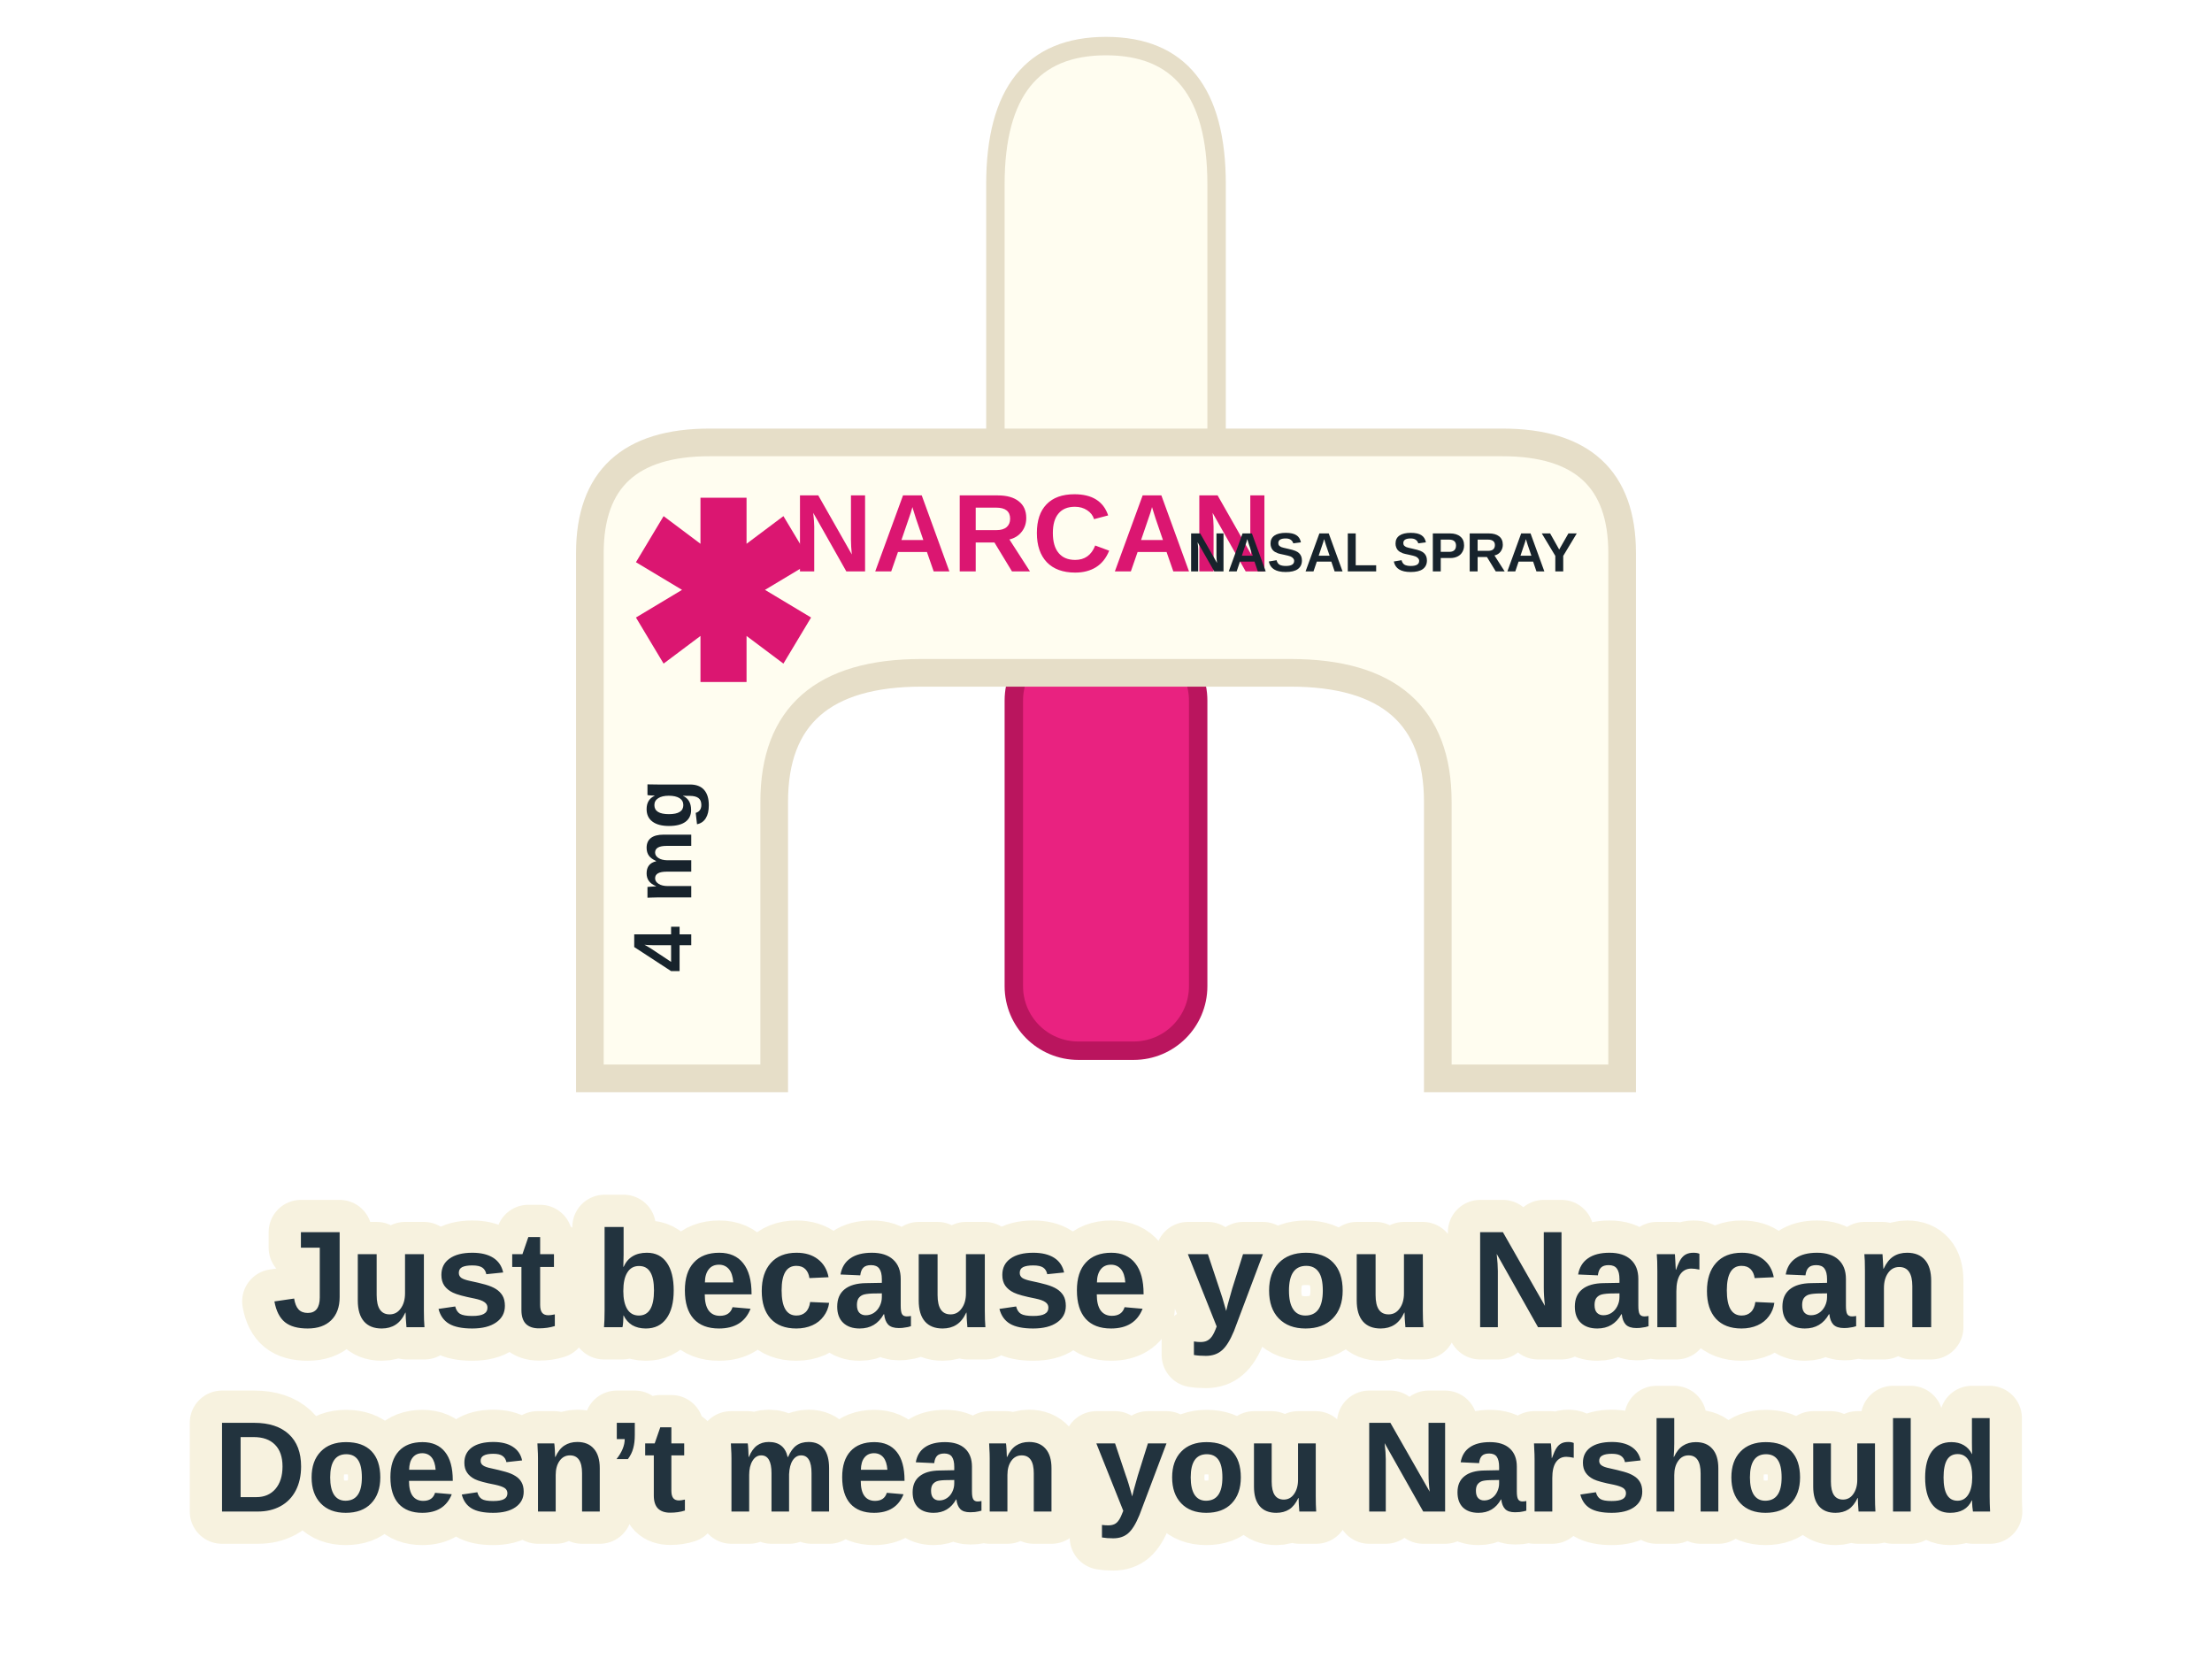
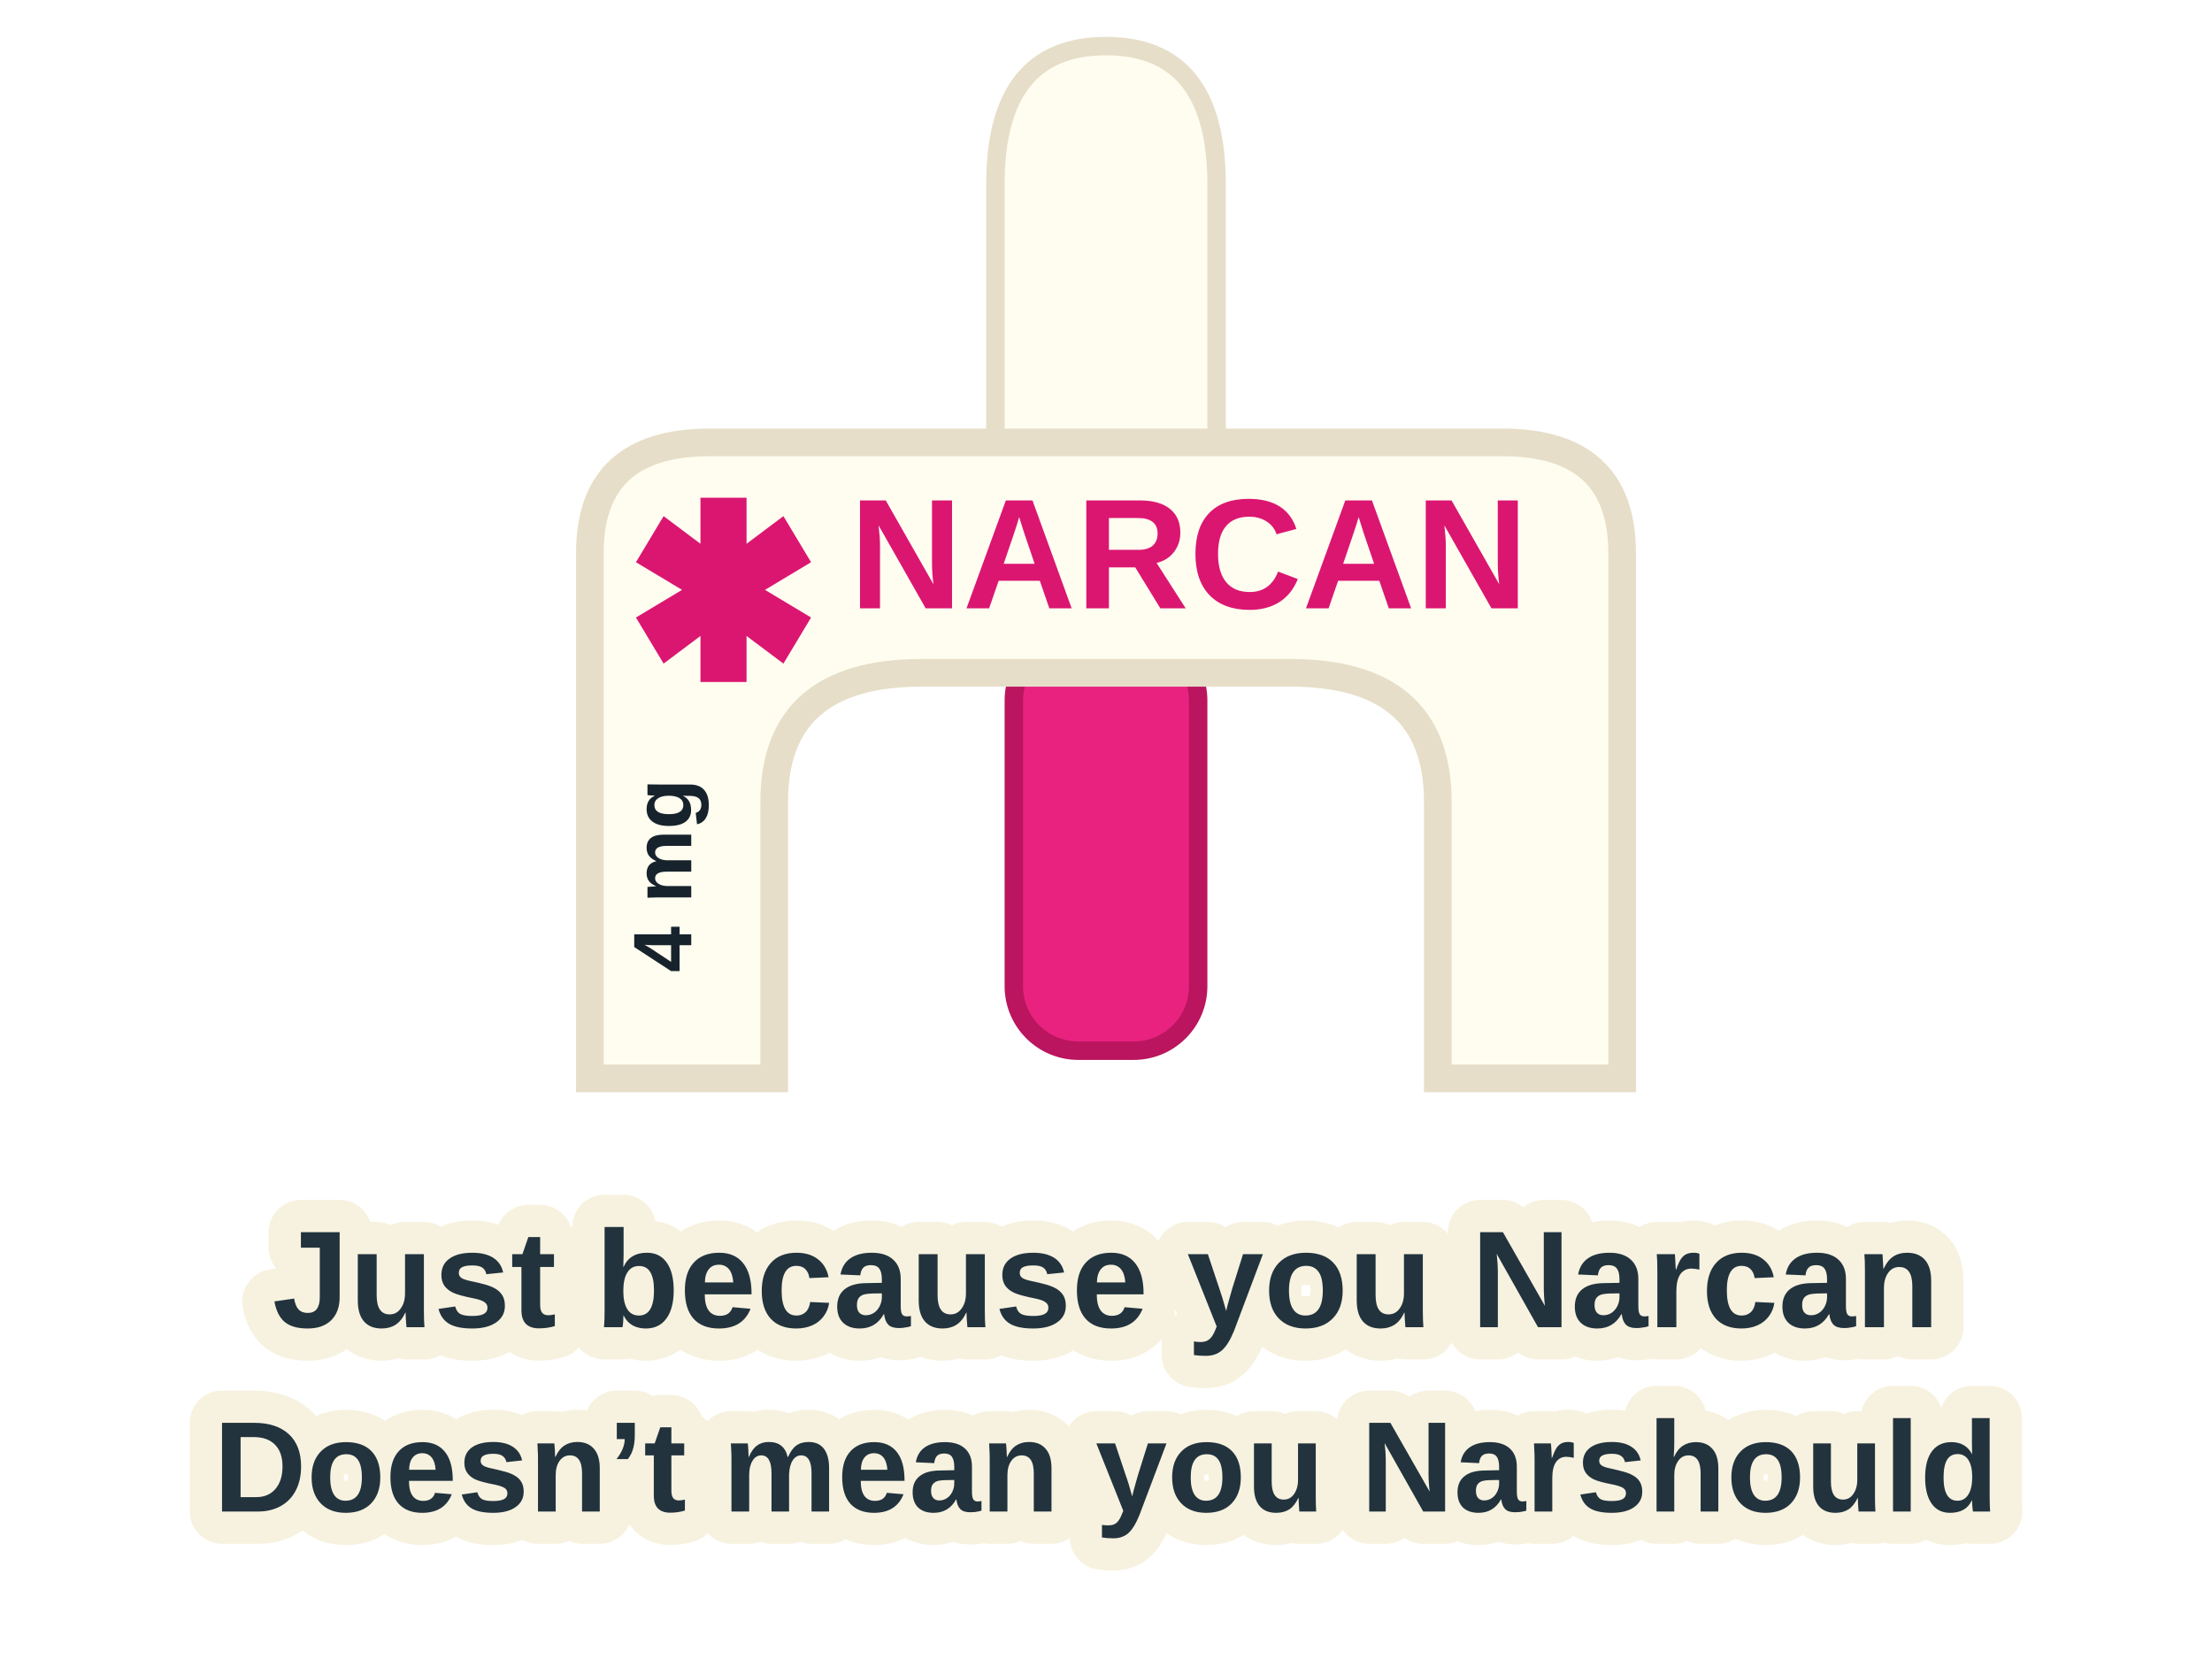
<svg xmlns="http://www.w3.org/2000/svg" viewBox="0 0 240 180">
  <path d="M108 48V20q0-15 12-15t12 15v28" fill="#fffdf0" stroke="#e6dec8" stroke-width="2" />
  <rect x="110" y="69" width="20" height="45" rx="7" fill="#e92280" stroke="#ba155e" stroke-width="2" />
  <path d="M64 117V60q0-12 13-12h86q13 0 13 12v57h-20V87q0-14-16-14h-40q-16 0-16 14v30z" fill="#fffdf0" stroke="#e6dec8" stroke-width="3" />
  <path d="M76 54h5v5l4-3 3 5-5 3 5 3-3 5-4-3v5h-5v-5l-4 3-3-5 5-3-5-3 3-5 4 3z" fill="#db1671" />
-   <text x="112" y="62" text-anchor="middle" font-family="Arial, sans-serif" font-size="12" font-weight="900" fill="#db1671">NARCAN</text>
-   <text x="150" y="62" text-anchor="middle" font-family="Arial, sans-serif" font-size="6" font-weight="900" fill="#17232c">NASAL SPRAY</text>
+   <text x="129" y="66" text-anchor="middle" font-family="Arial, sans-serif" font-size="17" font-weight="900" fill="#db1671">NARCAN</text>
  <text x="75" y="95" text-anchor="middle" font-family="Arial, sans-serif" font-size="9" font-weight="900" fill="#17232c" transform="rotate(-90 75 95)">4 mg</text>
  <g stroke="#f7f2df" stroke-width="7" stroke-linejoin="round" paint-order="stroke fill">
    <text x="120" y="144" text-anchor="middle" font-family="Arial, sans-serif" font-size="15" font-weight="900" fill="#22333e">Just because you Narcan</text>
  </g>
  <g stroke="#f7f2df" stroke-width="7" stroke-linejoin="round" paint-order="stroke fill">
    <text x="120" y="164" text-anchor="middle" font-family="Arial, sans-serif" font-size="14" font-weight="900" fill="#22333e">Doesn’t mean you Narshould</text>
  </g>
</svg>
